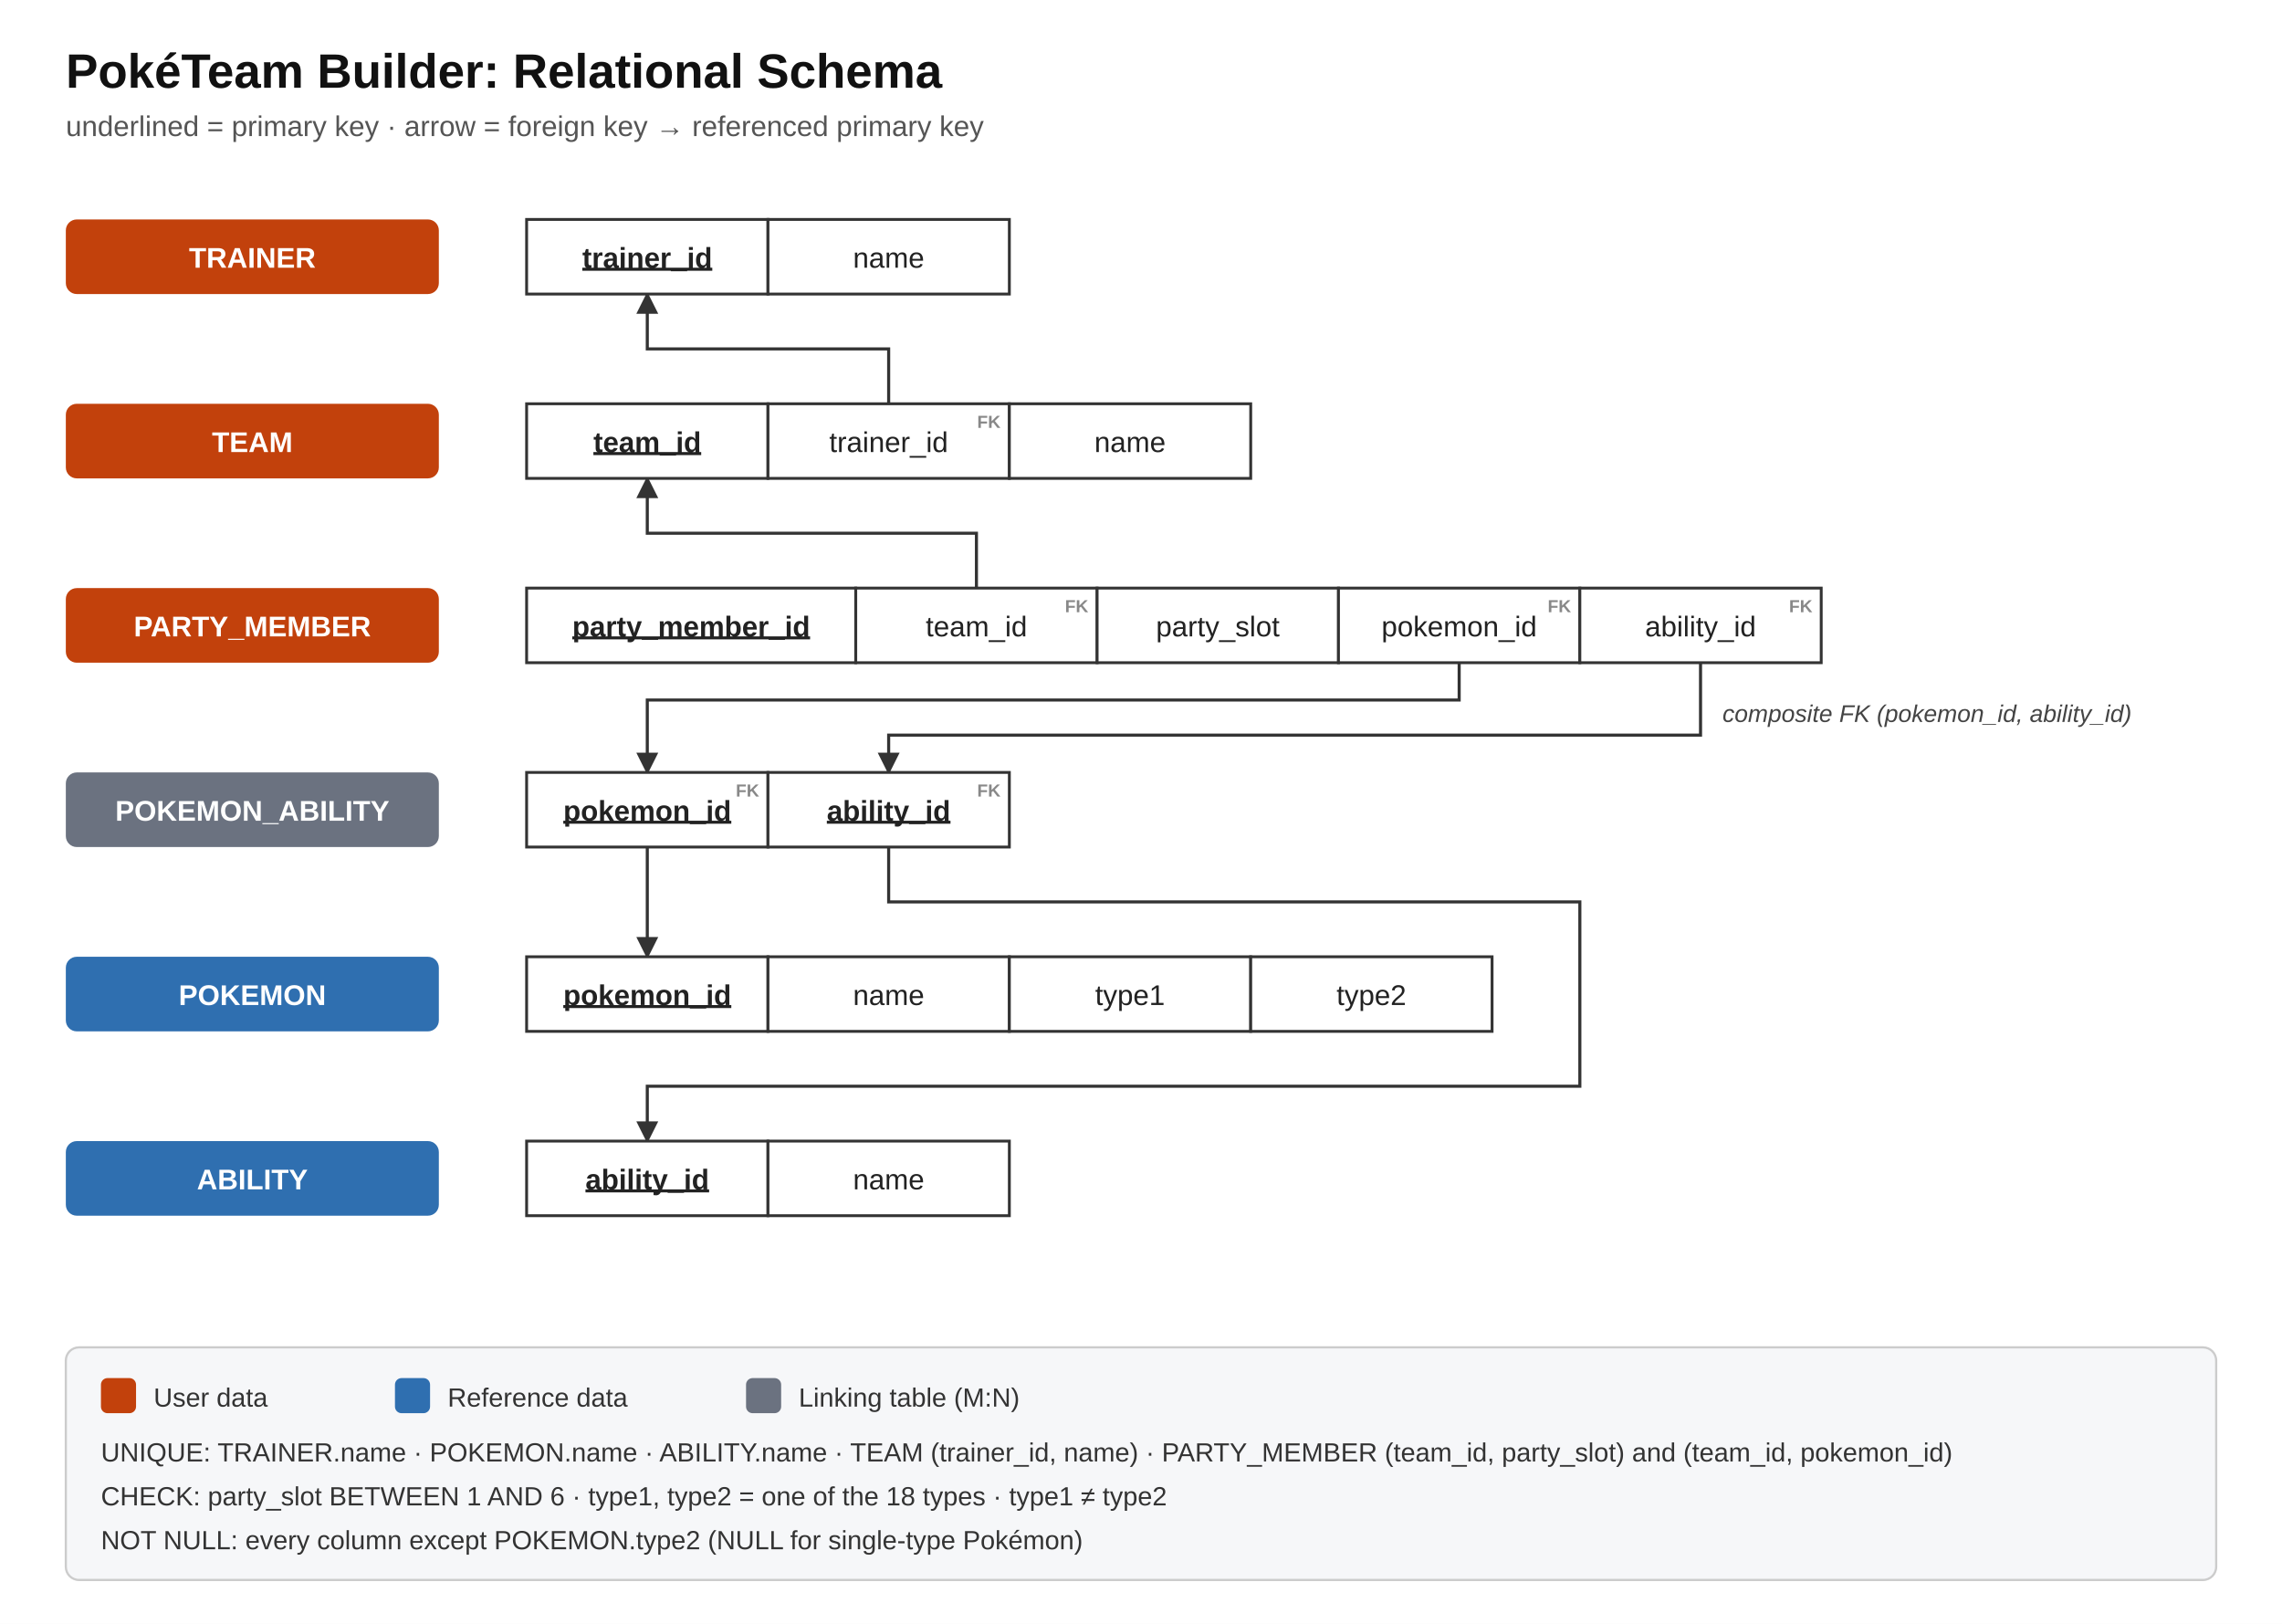
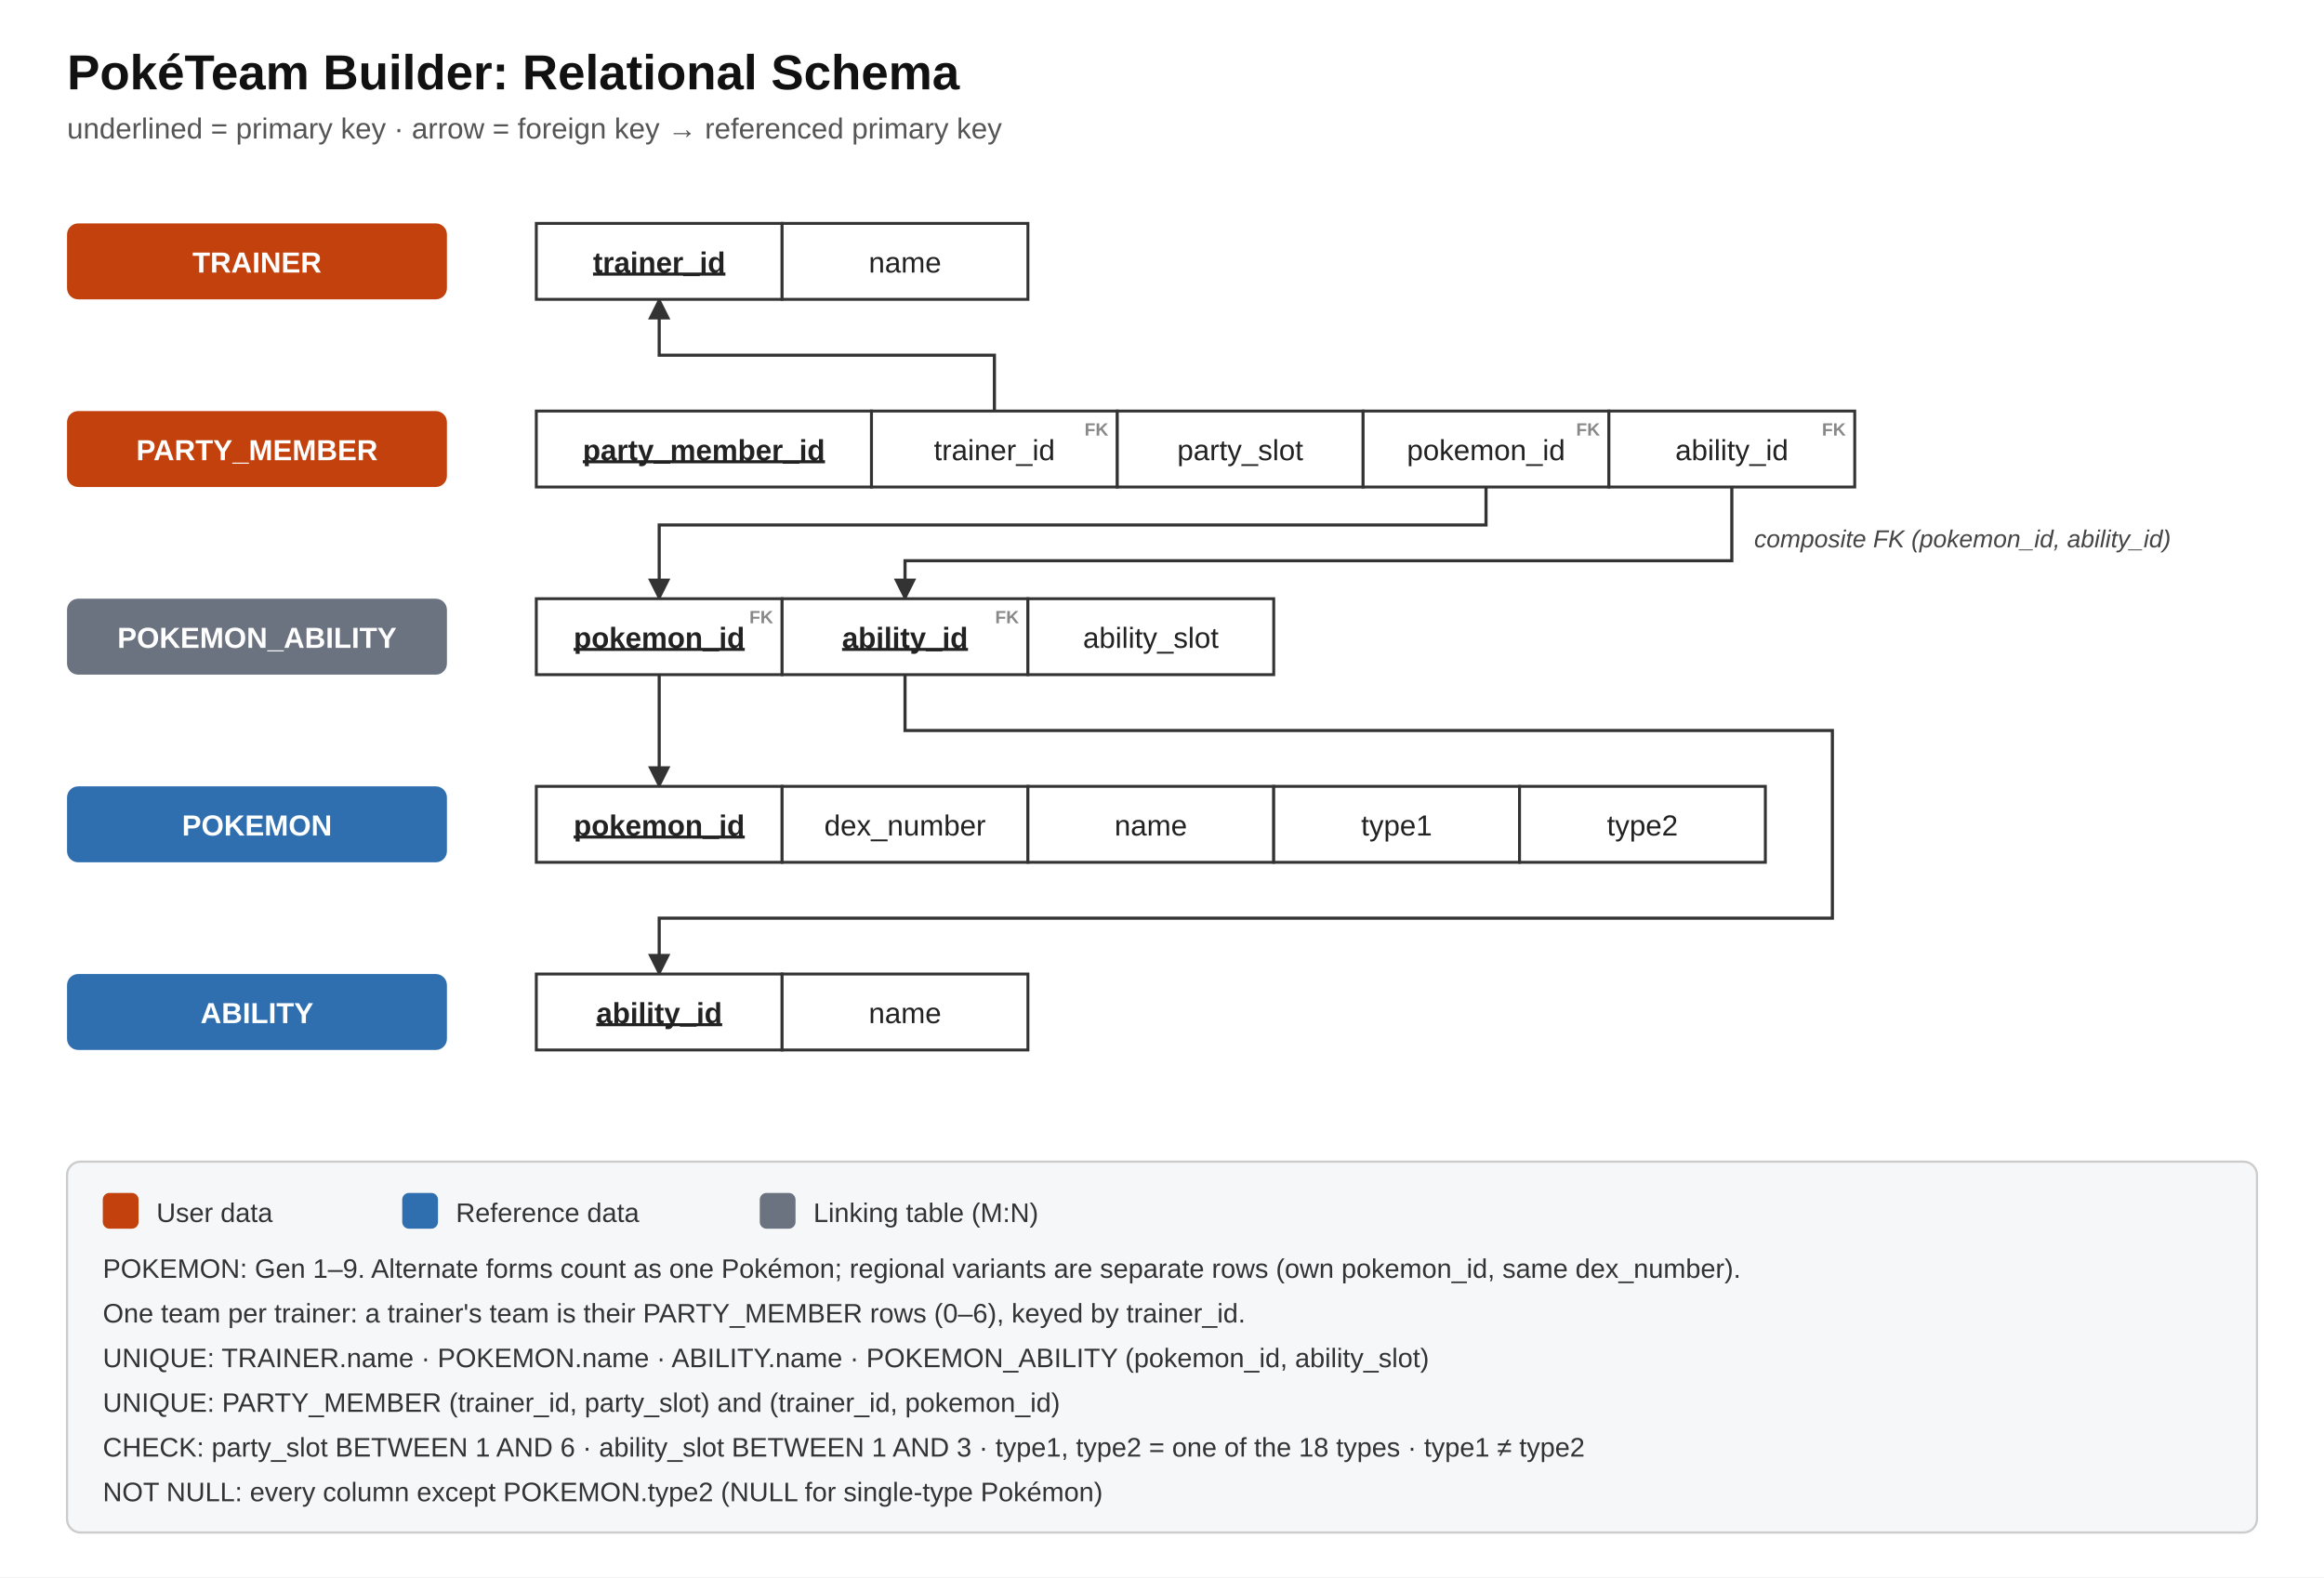
- <svg xmlns="http://www.w3.org/2000/svg" width="1040" height="740" viewBox="0 0 1040 740" font-family="Segoe UI, Arial, sans-serif">
+ <svg xmlns="http://www.w3.org/2000/svg" width="1040" height="706" viewBox="0 0 1040 706" font-family="Segoe UI, Arial, sans-serif">
  <style>
    .cell   { fill: #ffffff; stroke: #333; stroke-width: 1.3; }
    .ref    { fill: #2f6fb0; }
    .link   { fill: #6b7280; }
    .user   { fill: #c2410c; }
    .rname  { fill: #ffffff; font-size: 13px; font-weight: 700; text-anchor: middle; }
    .attr   { fill: #222; font-size: 13px; text-anchor: middle; }
    .pk     { fill: #222; font-size: 13px; font-weight: 700; text-decoration: underline; text-anchor: middle; }
    .fk     { fill: #888; font-size: 8px; font-weight: 700; text-anchor: end; }
    .fkline { fill: none; stroke: #333; stroke-width: 1.4; }
    .note   { fill: #444; font-size: 11px; font-style: italic; }
    .h1     { fill: #111; font-size: 22px; font-weight: 700; }
    .sub    { fill: #555; font-size: 13px; }
    .legend { fill: #333; font-size: 12px; }
  </style>
  <defs>
    <marker id="arrow" markerWidth="10" markerHeight="10" refX="9" refY="5" orient="auto" markerUnits="userSpaceOnUse">
      <path d="M0,0 L10,5 L0,10 Z" fill="#333" />
    </marker>
  </defs>
-   <rect width="1040" height="740" fill="#ffffff" />
+   <rect width="1040" height="706" fill="#ffffff" />
  <text x="30" y="40" class="h1">PokéTeam Builder: Relational Schema</text>
  <text x="30" y="62" class="sub">underlined = primary key · arrow = foreign key → referenced primary key</text>
-   <path d="M405.0,184 V159.0 H295.0 V134" class="fkline" marker-end="url(#arrow)" />
-   <path d="M445.0,268 V243.0 H295.0 V218" class="fkline" marker-end="url(#arrow)" />
-   <path d="M665.0,302 V319.0 H295.0 V352" class="fkline" marker-end="url(#arrow)" />
-   <path d="M775.0,302 V335.0 H405.0 V352" class="fkline" marker-end="url(#arrow)" />
-   <path d="M295.0,386 V411.0 H295.0 V436" class="fkline" marker-end="url(#arrow)" />
-   <path d="M405.0,386 V411.0 H720.0 V495.0 H295.0 V520" class="fkline" marker-end="url(#arrow)" />
-   <text x="785.0" y="329.0" class="note">composite FK (pokemon_id, ability_id)</text>
+   <path d="M445.0,184 V159.0 H295.0 V134" class="fkline" marker-end="url(#arrow)" />
+   <path d="M665.0,218 V235.0 H295.0 V268" class="fkline" marker-end="url(#arrow)" />
+   <path d="M775.0,218 V251.0 H405.0 V268" class="fkline" marker-end="url(#arrow)" />
+   <path d="M295.0,302 V327.0 H295.0 V352" class="fkline" marker-end="url(#arrow)" />
+   <path d="M405.0,302 V327.0 H820.0 V411.0 H295.0 V436" class="fkline" marker-end="url(#arrow)" />
+   <text x="785.0" y="245.0" class="note">composite FK (pokemon_id, ability_id)</text>
  <rect x="30" y="100" width="170" height="34" rx="5" class="user" />
  <text x="115" y="122" class="rname">TRAINER</text>
  <rect x="240" y="100" width="110" height="34" class="cell" />
  <text x="295.0" y="122" class="pk">trainer_id</text>
  <rect x="350" y="100" width="110" height="34" class="cell" />
  <text x="405.0" y="122" class="attr">name</text>
  <rect x="30" y="184" width="170" height="34" rx="5" class="user" />
-   <text x="115" y="206" class="rname">TEAM</text>
-   <rect x="240" y="184" width="110" height="34" class="cell" />
-   <text x="295.0" y="206" class="pk">team_id</text>
-   <rect x="350" y="184" width="110" height="34" class="cell" />
-   <text x="405.0" y="206" class="attr">trainer_id</text>
-   <text x="456" y="195" class="fk">FK</text>
-   <rect x="460" y="184" width="110" height="34" class="cell" />
-   <text x="515.0" y="206" class="attr">name</text>
-   <rect x="30" y="268" width="170" height="34" rx="5" class="user" />
-   <text x="115" y="290" class="rname">PARTY_MEMBER</text>
-   <rect x="240" y="268" width="150" height="34" class="cell" />
-   <text x="315.0" y="290" class="pk">party_member_id</text>
-   <rect x="390" y="268" width="110" height="34" class="cell" />
-   <text x="445.0" y="290" class="attr">team_id</text>
-   <text x="496" y="279" class="fk">FK</text>
-   <rect x="500" y="268" width="110" height="34" class="cell" />
-   <text x="555.0" y="290" class="attr">party_slot</text>
-   <rect x="610" y="268" width="110" height="34" class="cell" />
-   <text x="665.0" y="290" class="attr">pokemon_id</text>
-   <text x="716" y="279" class="fk">FK</text>
-   <rect x="720" y="268" width="110" height="34" class="cell" />
-   <text x="775.0" y="290" class="attr">ability_id</text>
-   <text x="826" y="279" class="fk">FK</text>
-   <rect x="30" y="352" width="170" height="34" rx="5" class="link" />
-   <text x="115" y="374" class="rname">POKEMON_ABILITY</text>
+   <text x="115" y="206" class="rname">PARTY_MEMBER</text>
+   <rect x="240" y="184" width="150" height="34" class="cell" />
+   <text x="315.0" y="206" class="pk">party_member_id</text>
+   <rect x="390" y="184" width="110" height="34" class="cell" />
+   <text x="445.0" y="206" class="attr">trainer_id</text>
+   <text x="496" y="195" class="fk">FK</text>
+   <rect x="500" y="184" width="110" height="34" class="cell" />
+   <text x="555.0" y="206" class="attr">party_slot</text>
+   <rect x="610" y="184" width="110" height="34" class="cell" />
+   <text x="665.0" y="206" class="attr">pokemon_id</text>
+   <text x="716" y="195" class="fk">FK</text>
+   <rect x="720" y="184" width="110" height="34" class="cell" />
+   <text x="775.0" y="206" class="attr">ability_id</text>
+   <text x="826" y="195" class="fk">FK</text>
+   <rect x="30" y="268" width="170" height="34" rx="5" class="link" />
+   <text x="115" y="290" class="rname">POKEMON_ABILITY</text>
+   <rect x="240" y="268" width="110" height="34" class="cell" />
+   <text x="295.0" y="290" class="pk">pokemon_id</text>
+   <text x="346" y="279" class="fk">FK</text>
+   <rect x="350" y="268" width="110" height="34" class="cell" />
+   <text x="405.0" y="290" class="pk">ability_id</text>
+   <text x="456" y="279" class="fk">FK</text>
+   <rect x="460" y="268" width="110" height="34" class="cell" />
+   <text x="515.0" y="290" class="attr">ability_slot</text>
+   <rect x="30" y="352" width="170" height="34" rx="5" class="ref" />
+   <text x="115" y="374" class="rname">POKEMON</text>
  <rect x="240" y="352" width="110" height="34" class="cell" />
  <text x="295.0" y="374" class="pk">pokemon_id</text>
-   <text x="346" y="363" class="fk">FK</text>
  <rect x="350" y="352" width="110" height="34" class="cell" />
-   <text x="405.0" y="374" class="pk">ability_id</text>
-   <text x="456" y="363" class="fk">FK</text>
+   <text x="405.0" y="374" class="attr">dex_number</text>
+   <rect x="460" y="352" width="110" height="34" class="cell" />
+   <text x="515.0" y="374" class="attr">name</text>
+   <rect x="570" y="352" width="110" height="34" class="cell" />
+   <text x="625.0" y="374" class="attr">type1</text>
+   <rect x="680" y="352" width="110" height="34" class="cell" />
+   <text x="735.0" y="374" class="attr">type2</text>
  <rect x="30" y="436" width="170" height="34" rx="5" class="ref" />
-   <text x="115" y="458" class="rname">POKEMON</text>
+   <text x="115" y="458" class="rname">ABILITY</text>
  <rect x="240" y="436" width="110" height="34" class="cell" />
-   <text x="295.0" y="458" class="pk">pokemon_id</text>
+   <text x="295.0" y="458" class="pk">ability_id</text>
  <rect x="350" y="436" width="110" height="34" class="cell" />
  <text x="405.0" y="458" class="attr">name</text>
-   <rect x="460" y="436" width="110" height="34" class="cell" />
-   <text x="515.0" y="458" class="attr">type1</text>
-   <rect x="570" y="436" width="110" height="34" class="cell" />
-   <text x="625.0" y="458" class="attr">type2</text>
-   <rect x="30" y="520" width="170" height="34" rx="5" class="ref" />
-   <text x="115" y="542" class="rname">ABILITY</text>
-   <rect x="240" y="520" width="110" height="34" class="cell" />
-   <text x="295.0" y="542" class="pk">ability_id</text>
-   <rect x="350" y="520" width="110" height="34" class="cell" />
-   <text x="405.0" y="542" class="attr">name</text>
-   <g transform="translate(30,614)">
-     <rect x="0" y="0" width="980" height="106" rx="6" fill="#f6f7f9" stroke="#ccc" />
+   <g transform="translate(30,520)">
+     <rect x="0" y="0" width="980" height="166" rx="6" fill="#f6f7f9" stroke="#ccc" />
    <rect x="16" y="14" width="16" height="16" rx="3" class="user" />
    <text x="40" y="27" class="legend">User data</text>
    <rect x="150" y="14" width="16" height="16" rx="3" class="ref" />
    <text x="174" y="27" class="legend">Reference data</text>
    <rect x="310" y="14" width="16" height="16" rx="3" class="link" />
    <text x="334" y="27" class="legend">Linking table (M:N)</text>
-     <text x="16" y="52" class="legend">UNIQUE: TRAINER.name · POKEMON.name · ABILITY.name · TEAM (trainer_id, name) · PARTY_MEMBER (team_id, party_slot) and (team_id, pokemon_id)</text>
-     <text x="16" y="72" class="legend">CHECK: party_slot BETWEEN 1 AND 6 · type1, type2 = one of the 18 types · type1 ≠ type2</text>
-     <text x="16" y="92" class="legend">NOT NULL: every column except POKEMON.type2 (NULL for single-type Pokémon)</text>
+     <text x="16" y="52" class="legend">POKEMON: Gen 1–9. Alternate forms count as one Pokémon; regional variants are separate rows (own pokemon_id, same dex_number).</text>
+     <text x="16" y="72" class="legend">One team per trainer: a trainer's team is their PARTY_MEMBER rows (0–6), keyed by trainer_id.</text>
+     <text x="16" y="92" class="legend">UNIQUE: TRAINER.name · POKEMON.name · ABILITY.name · POKEMON_ABILITY (pokemon_id, ability_slot)</text>
+     <text x="16" y="112" class="legend">UNIQUE: PARTY_MEMBER (trainer_id, party_slot) and (trainer_id, pokemon_id)</text>
+     <text x="16" y="132" class="legend">CHECK: party_slot BETWEEN 1 AND 6 · ability_slot BETWEEN 1 AND 3 · type1, type2 = one of the 18 types · type1 ≠ type2</text>
+     <text x="16" y="152" class="legend">NOT NULL: every column except POKEMON.type2 (NULL for single-type Pokémon)</text>
  </g>
</svg>
